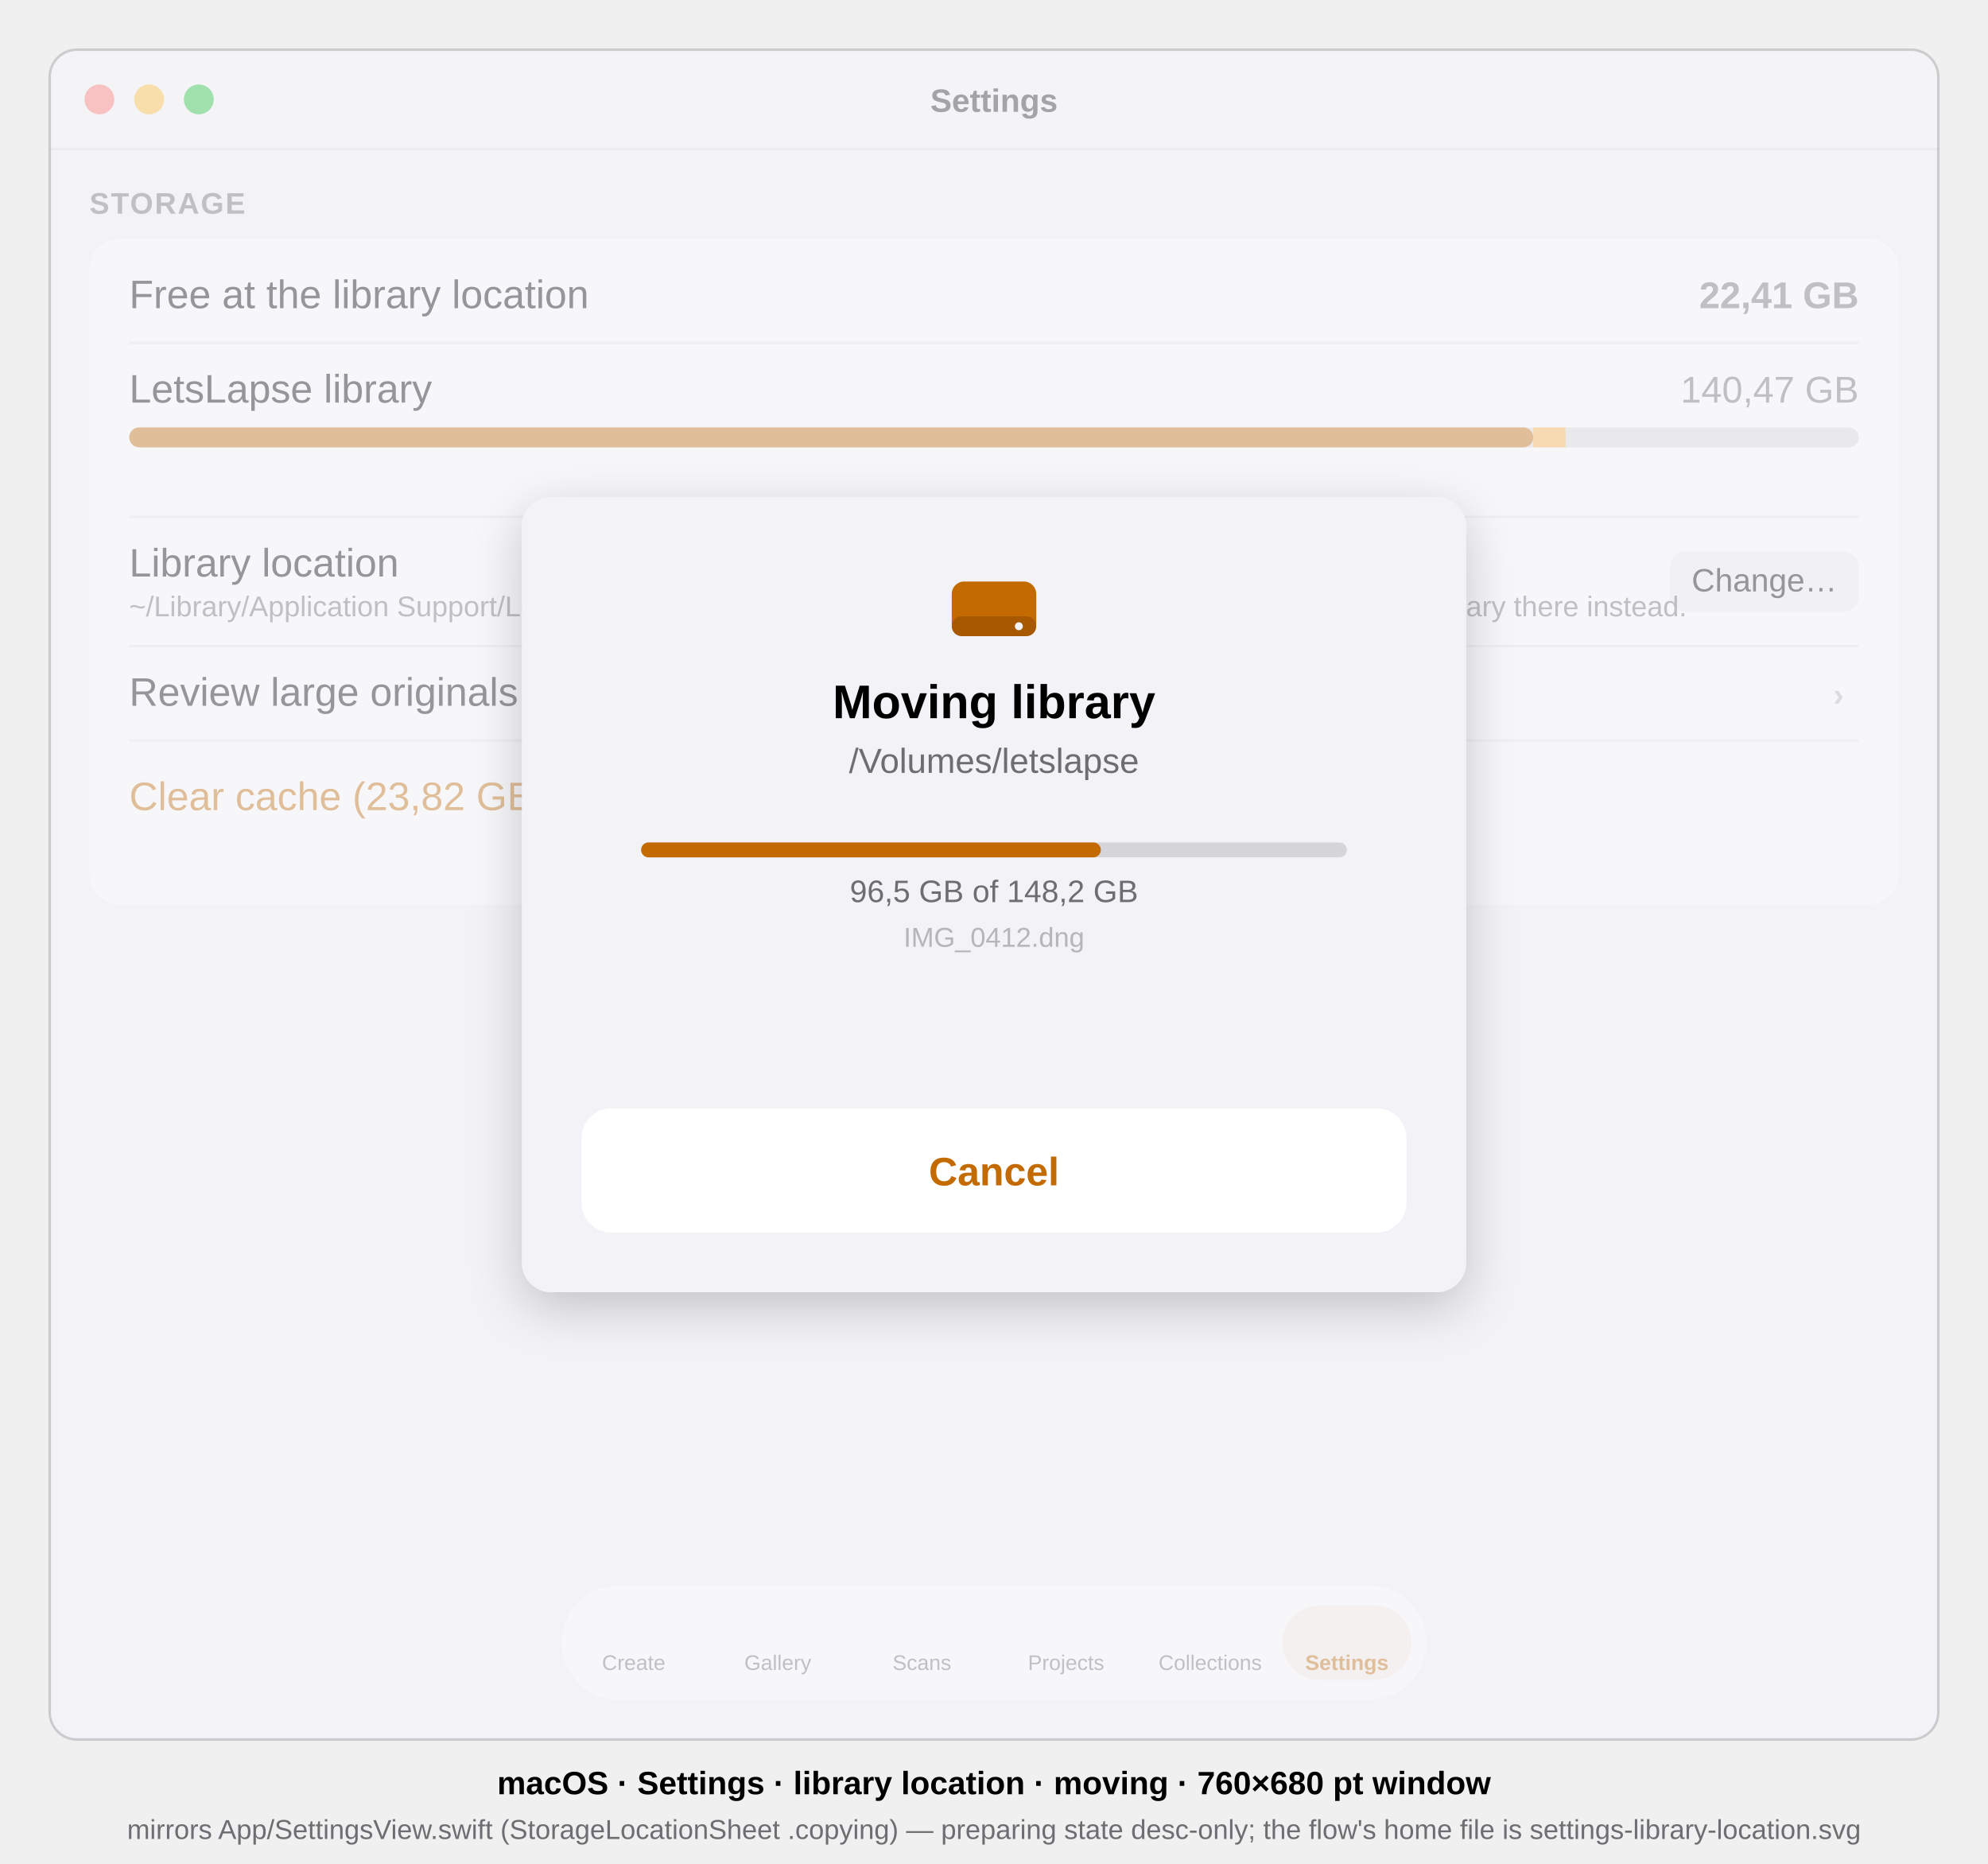
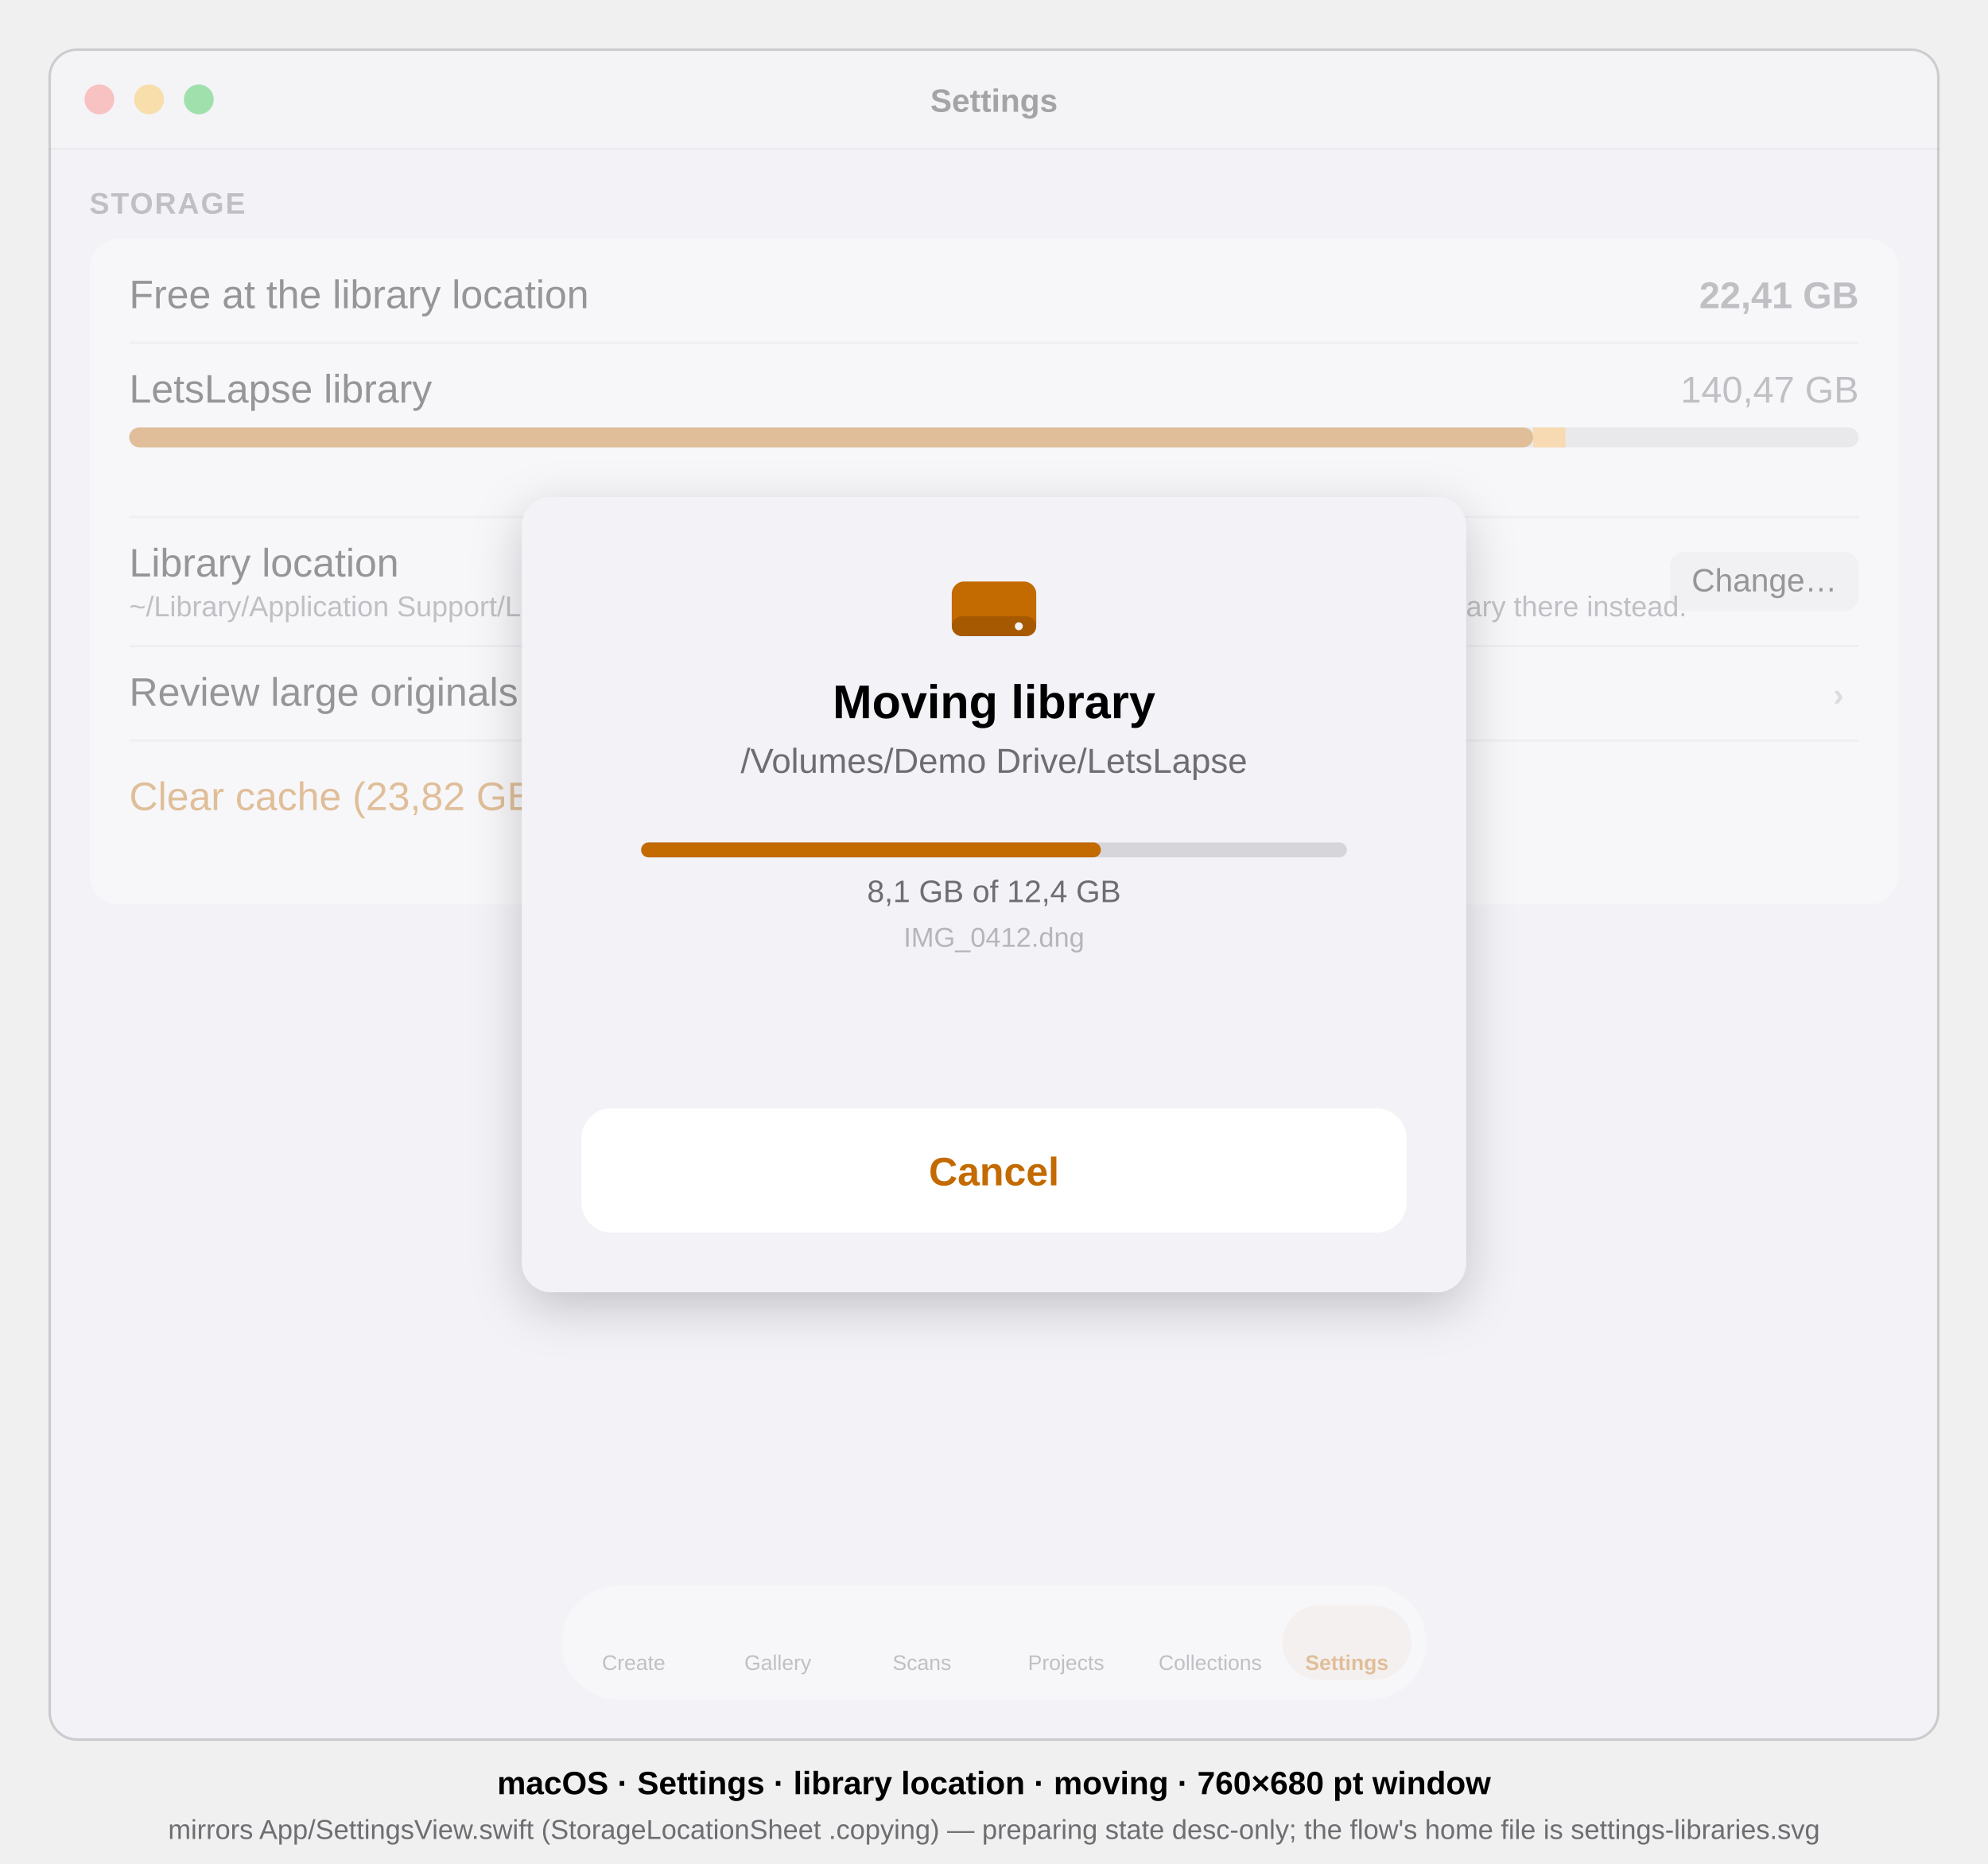
<svg xmlns="http://www.w3.org/2000/svg" viewBox="0 0 800 750" font-family="-apple-system, BlinkMacSystemFont, 'SF Pro Text', 'Helvetica Neue', Arial, sans-serif">
  <defs>
    <clipPath id="win">
      <rect x="20" y="20" width="760" height="680" rx="11" />
    </clipPath>
    <filter id="sheetshadow" x="-20%" y="-20%" width="140%" height="140%">
      <feDropShadow dx="0" dy="6" stdDeviation="10" flood-color="#000000" flood-opacity="0.20" />
    </filter>
  </defs>
  <style>text{font-family:inherit}.sb{font-weight:600}.b{font-weight:700}.mono{font-variant-numeric:tabular-nums}</style>
  <g clip-path="url(#win)">
    <rect x="20" y="20" width="760" height="680" fill="#F2F2F7" />
    <g id="titlebar">
      <rect x="20" y="20" width="760" height="40" fill="#F6F6F8" />
      <line x1="20" y1="60" x2="780" y2="60" stroke="#000" stroke-opacity="0.08" />
      <circle cx="40" cy="40" r="6" fill="#FF736A" />
      <circle cx="60" cy="40" r="6" fill="#FEBC2E" />
      <circle cx="80" cy="40" r="6" fill="#19C332" />
      <text x="400" y="45" font-size="13" class="sb" text-anchor="middle" fill="#000" fill-opacity="0.85">Settings</text>
    </g>
    <g id="behind">
      <text x="36" y="86" font-size="12" letter-spacing="0.6" class="sb" fill="#6D6D72">STORAGE</text>
      <rect x="36" y="96" width="728" height="268" rx="12" fill="#FFFFFF" />
      <text x="52" y="124" font-size="16" fill="#000">Free at the library location</text>
      <text x="748" y="124" font-size="15" class="sb mono" text-anchor="end" fill="#6D6D72">22,41 GB</text>
      <line x1="52" y1="138" x2="748" y2="138" stroke="#000" stroke-opacity="0.08" />
      <text x="52" y="162" font-size="16" fill="#000">LetsLapse library</text>
      <text x="748" y="162" font-size="15" class="mono" text-anchor="end" fill="#6D6D72">140,47 GB</text>
      <rect x="52" y="172" width="696" height="8" rx="4" fill="#6D6D72" fill-opacity="0.25" />
      <rect x="52" y="172" width="565" height="8" rx="4" fill="#C36A00" />
      <rect x="617" y="172" width="13" height="8" fill="#FFB340" />
      <line x1="52" y1="208" x2="748" y2="208" stroke="#000" stroke-opacity="0.08" />
      <text x="52" y="232" font-size="16" fill="#000">Library location</text>
      <text x="52" y="248" font-size="11.5" fill="#6D6D72">~/Library/Application Support/LetsLapse — the default. Nominate a folder on another drive to keep the library there instead.</text>
      <rect x="672" y="222" width="76" height="24" rx="6" fill="#000" fill-opacity="0.06" />
      <text x="710" y="238" font-size="13" text-anchor="middle" fill="#000">Change…</text>
      <line x1="52" y1="260" x2="748" y2="260" stroke="#000" stroke-opacity="0.08" />
      <text x="52" y="284" font-size="16" fill="#000">Review large originals</text>
      <text x="742" y="284" font-size="13" class="sb" text-anchor="end" fill="#B5B5BA" data-symbol="chevron.right">›</text>
      <line x1="52" y1="298" x2="748" y2="298" stroke="#000" stroke-opacity="0.08" />
      <text x="52" y="326" font-size="16" fill="#C36A00">Clear cache (23,82 GB)</text>
      <g id="tabbar">
        <rect x="226" y="638" width="348" height="46" rx="23" fill="#FFFFFF" />
        <text x="255" y="672" font-size="8.5" text-anchor="middle" fill="#6D6D72">Create</text>
        <text x="313" y="672" font-size="8.5" text-anchor="middle" fill="#6D6D72">Gallery</text>
        <text x="371" y="672" font-size="8.5" text-anchor="middle" fill="#6D6D72">Scans</text>
        <text x="429" y="672" font-size="8.5" text-anchor="middle" fill="#6D6D72">Projects</text>
        <text x="487" y="672" font-size="8.5" text-anchor="middle" fill="#6D6D72">Collections</text>
        <rect x="516" y="646" width="52" height="30" rx="15" fill="#C36A00" fill-opacity="0.12" />
        <text x="542" y="672" font-size="8.5" class="sb" text-anchor="middle" fill="#C36A00">Settings</text>
      </g>
    </g>
    <rect x="20" y="20" width="760" height="680" fill="#F2F2F7" fill-opacity="0.62" />
    <g id="sheet">
      <rect x="210" y="200" width="380" height="320" rx="12" fill="#F2F2F7" filter="url(#sheetshadow)" />
      <g id="icon" transform="translate(400 245)" data-symbol="externaldrive.fill">
        <rect x="-17" y="-11" width="34" height="22" rx="5" fill="#C36A00" />
        <rect x="-17" y="3" width="34" height="8" rx="4" fill="#A65900" />
        <circle cx="10" cy="7" r="1.6" fill="#F2F2F7" />
      </g>
      <text x="400" y="289" font-size="19" class="sb" text-anchor="middle" fill="#000">Moving library</text>
-       <text x="400" y="311" font-size="14" text-anchor="middle" fill="#6D6D72">/Volumes/letslapse</text>
+       <text x="400" y="311" font-size="14" text-anchor="middle" fill="#6D6D72">/Volumes/Demo Drive/LetsLapse</text>
      <g id="bar">
        <rect x="258" y="339" width="284" height="6" rx="3" fill="#000" fill-opacity="0.12" />
        <rect x="258" y="339" width="185" height="6" rx="3" fill="#C36A00" />
      </g>
-       <text x="400" y="363" font-size="12.5" class="mono" text-anchor="middle" fill="#6D6D72">96,5 GB of 148,2 GB</text>
+       <text x="400" y="363" font-size="12.5" class="mono" text-anchor="middle" fill="#6D6D72">8,1 GB of 12,4 GB</text>
      <text x="400" y="381" font-size="11" text-anchor="middle" fill="#B5B5BA">IMG_0412.dng</text>
      <rect x="234" y="446" width="332" height="50" rx="12" fill="#FFFFFF" />
      <text x="400" y="477" font-size="16" class="b" text-anchor="middle" fill="#C36A00">Cancel</text>
    </g>
  </g>
  <rect x="20" y="20" width="760" height="680" rx="11" fill="none" stroke="#000" stroke-opacity="0.16" />
  <text x="400" y="722" font-size="13" class="sb" text-anchor="middle" fill="#000">macOS · Settings · library location · moving · 760×680 pt window</text>
-   <text x="400" y="740" font-size="11" text-anchor="middle" fill="#6D6D72">mirrors App/SettingsView.swift (StorageLocationSheet .copying) — preparing state desc-only; the flow's home file is settings-library-location.svg</text>
+   <text x="400" y="740" font-size="11" text-anchor="middle" fill="#6D6D72">mirrors App/SettingsView.swift (StorageLocationSheet .copying) — preparing state desc-only; the flow's home file is settings-libraries.svg</text>
</svg>
